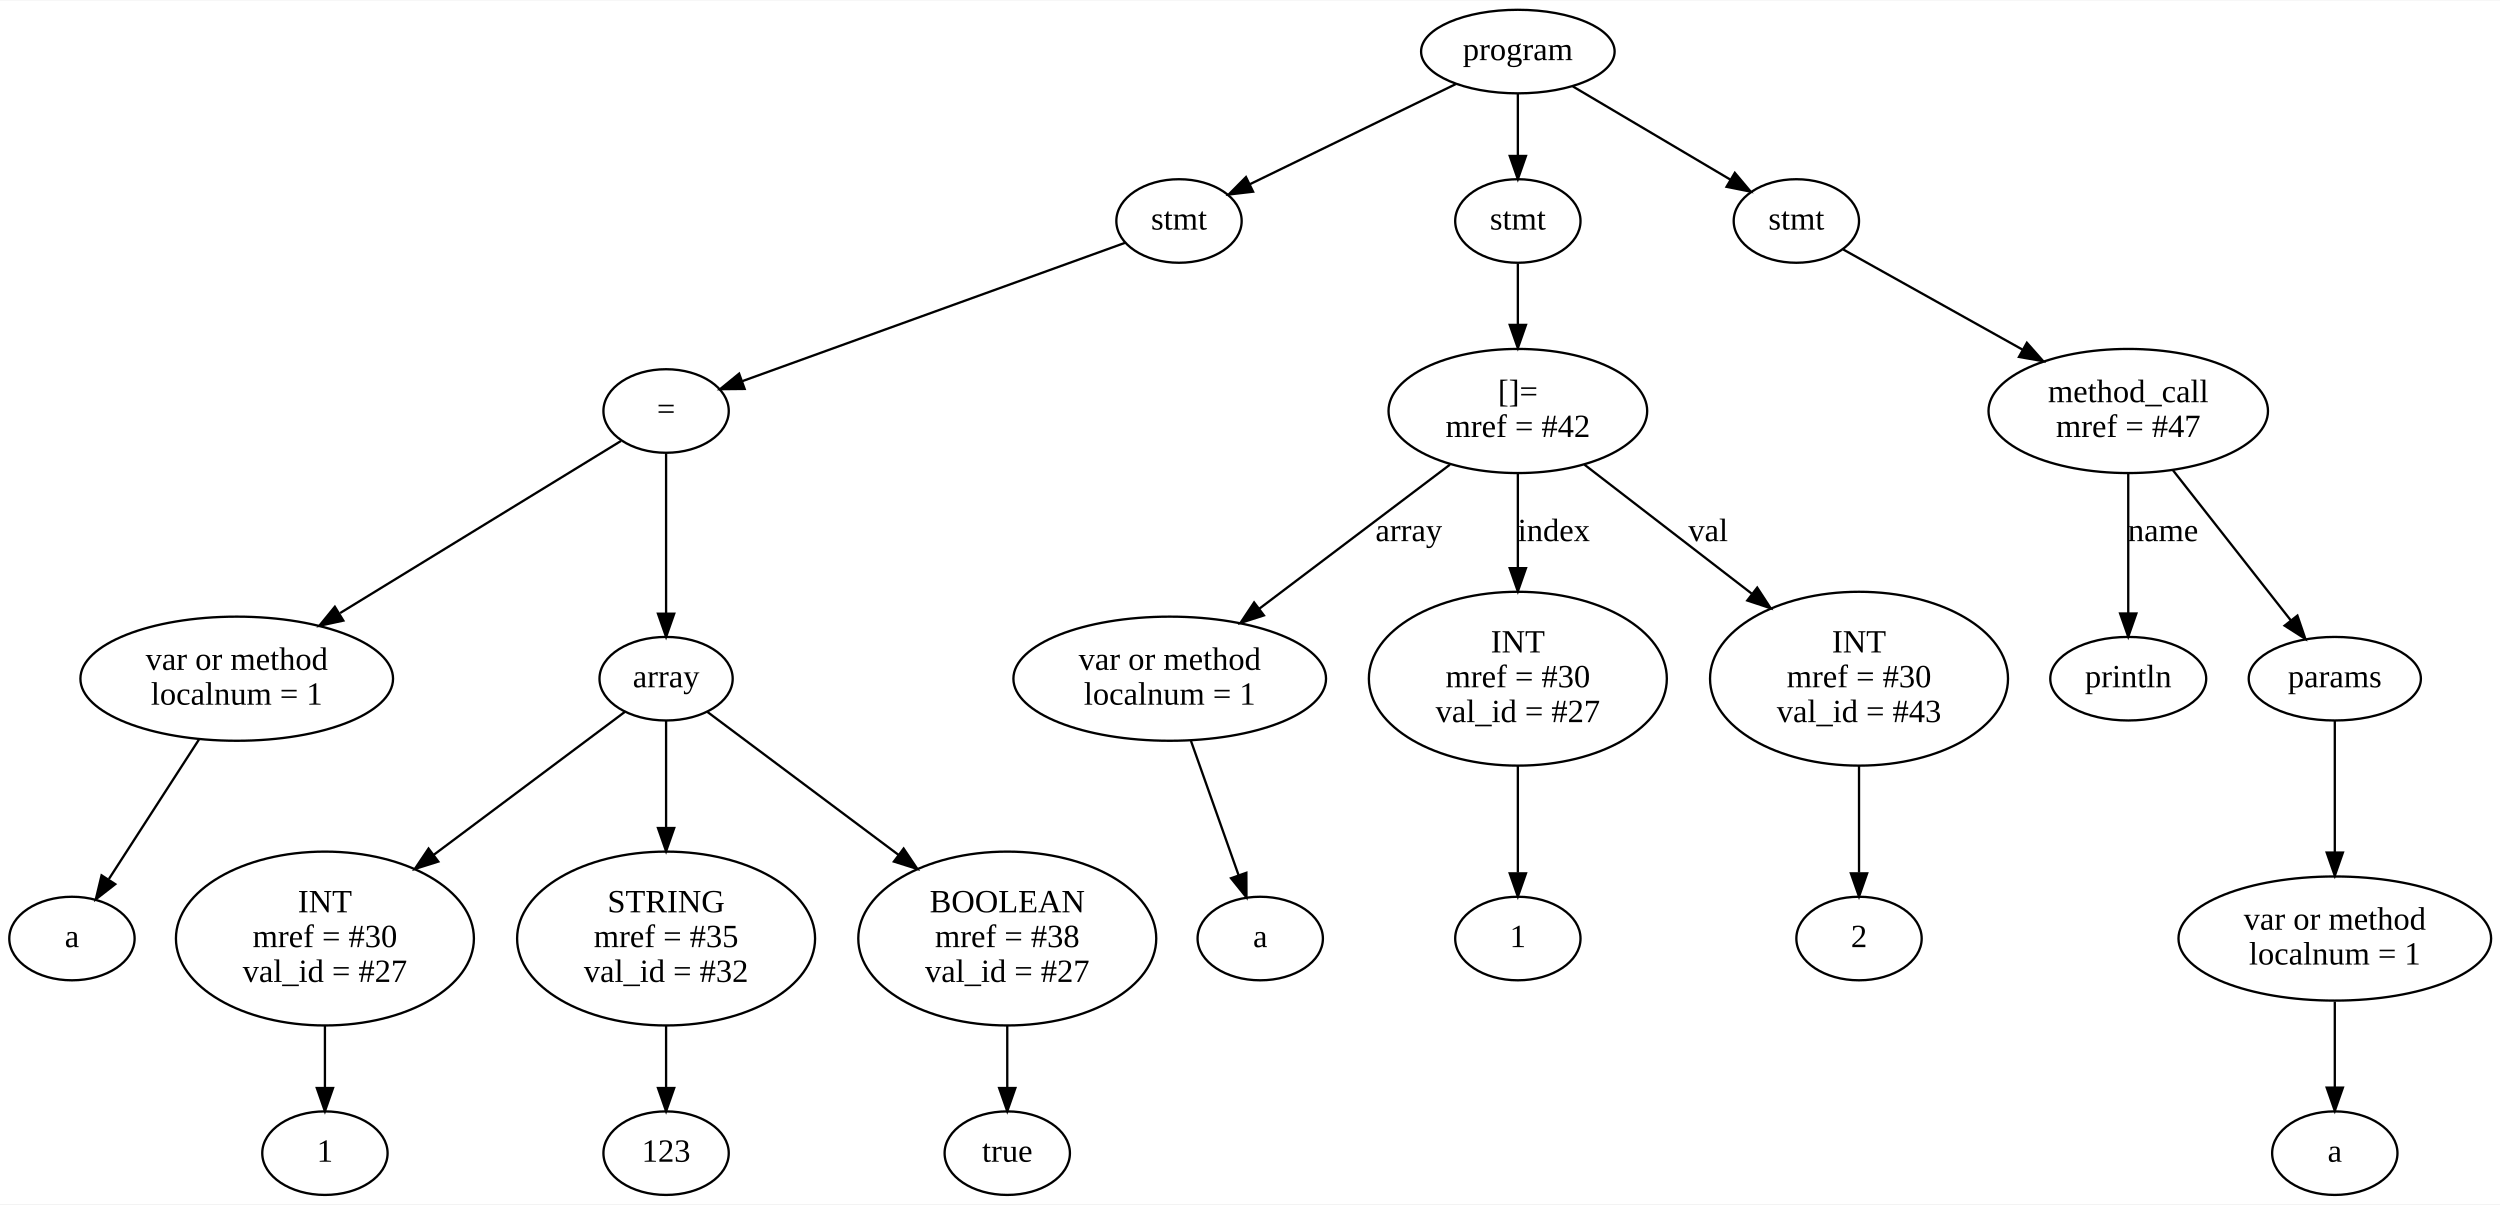
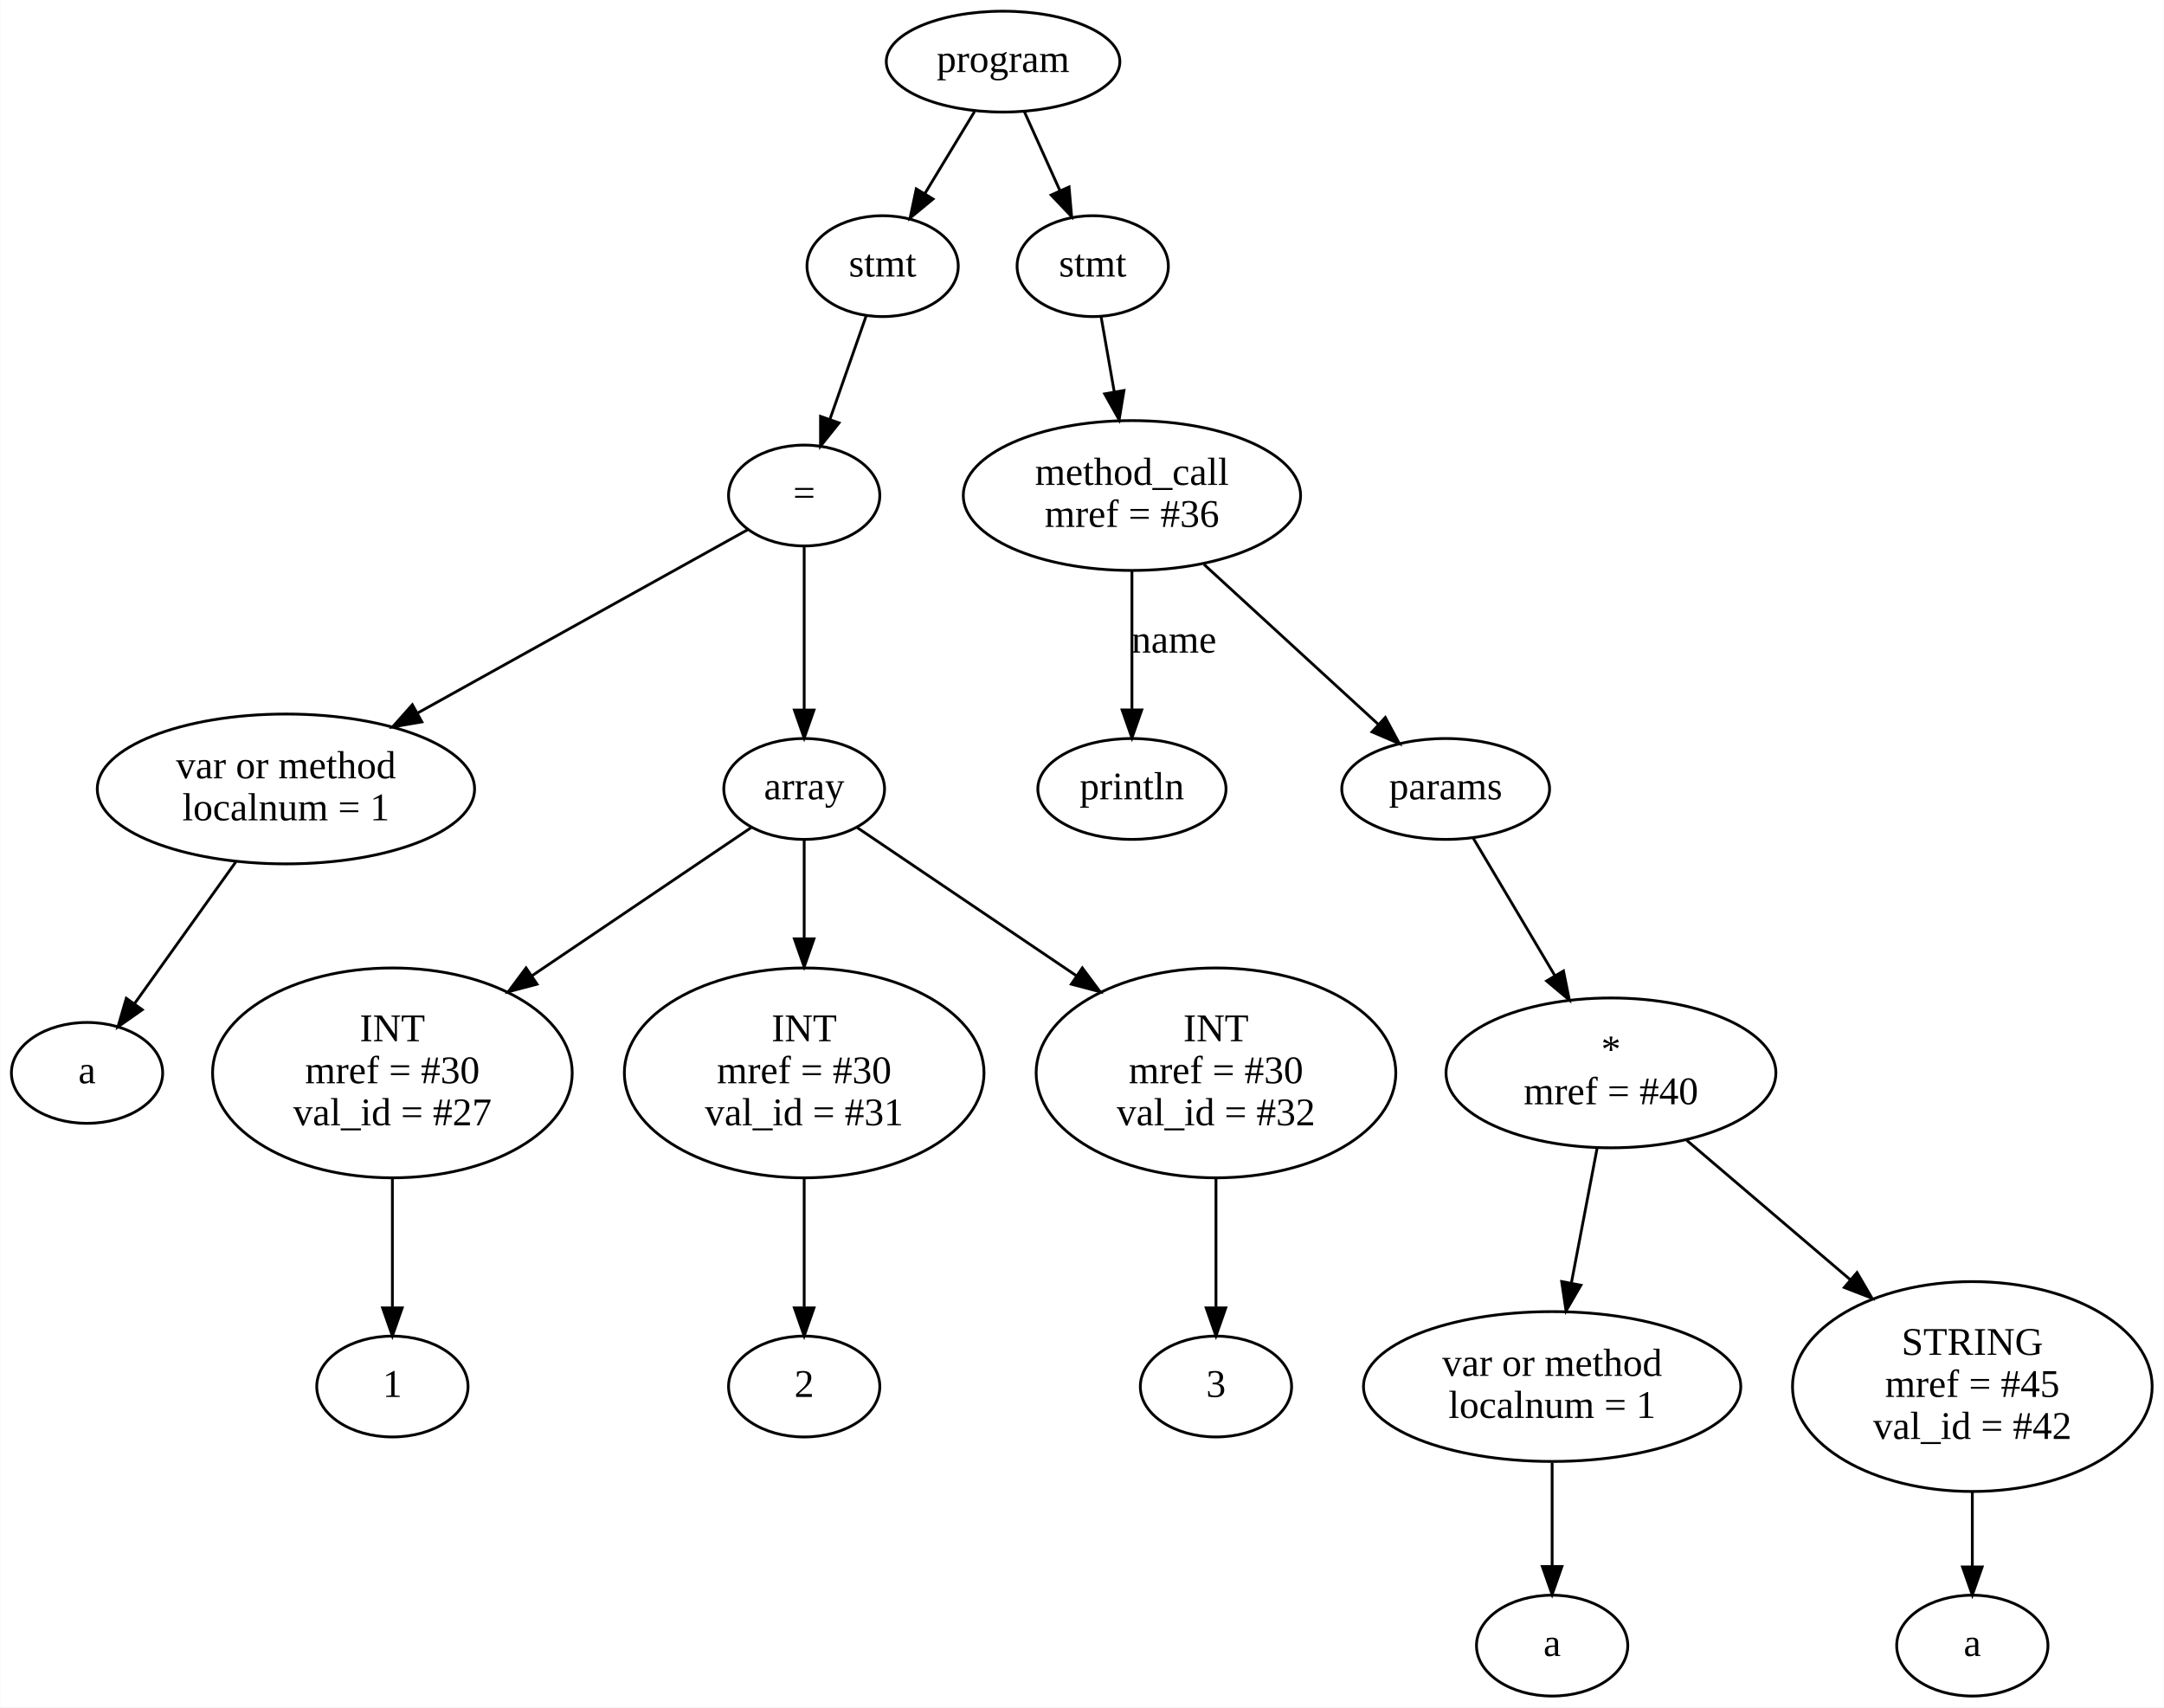
- <svg xmlns="http://www.w3.org/2000/svg" width="1077pt" height="519pt" viewBox="0.00 0.00 1077.18 518.65">
-   <g id="graph0" class="graph" transform="scale(1 1) rotate(0) translate(4 514.647)">
-     <polygon fill="white" stroke="none" points="-4,4 -4,-514.647 1073.18,-514.647 1073.18,4 -4,4" />
+ <svg xmlns="http://www.w3.org/2000/svg" width="772pt" height="609pt" viewBox="0.00 0.00 772.35 609.39">
+   <g id="graph0" class="graph" transform="scale(1 1) rotate(0) translate(4 605.387)">
+     <polygon fill="white" stroke="none" points="-4,4 -4,-605.387 768.347,-605.387 768.347,4 -4,4" />
    <g id="node1" class="node">
-       <ellipse fill="none" stroke="black" cx="650" cy="-492.647" rx="41.693" ry="18" />
-       <text text-anchor="middle" x="650" y="-488.947" font-family="Times New Roman,serif" font-size="14.00">program</text>
+       <ellipse fill="none" stroke="black" cx="354" cy="-583.387" rx="41.693" ry="18" />
+       <text text-anchor="middle" x="354" y="-579.687" font-family="Times New Roman,serif" font-size="14.00">program</text>
    </g>
    <g id="node2" class="node">
-       <ellipse fill="none" stroke="black" cx="504" cy="-419.647" rx="27" ry="18" />
-       <text text-anchor="middle" x="504" y="-415.947" font-family="Times New Roman,serif" font-size="14.00">stmt</text>
+       <ellipse fill="none" stroke="black" cx="311" cy="-510.387" rx="27" ry="18" />
+       <text text-anchor="middle" x="311" y="-506.687" font-family="Times New Roman,serif" font-size="14.00">stmt</text>
    </g>
    <g id="edge11" class="edge">
-       <path fill="none" stroke="black" d="M623.221,-478.624C598.147,-466.43 560.712,-448.226 534.497,-435.478" />
-       <polygon fill="black" stroke="black" points="535.915,-432.275 525.391,-431.049 532.853,-438.57 535.915,-432.275" />
+       <path fill="none" stroke="black" d="M343.81,-565.561C338.54,-556.86 332.003,-546.066 326.154,-536.409" />
+       <polygon fill="black" stroke="black" points="328.995,-534.344 320.821,-527.603 323.008,-537.97 328.995,-534.344" />
    </g>
    <g id="node13" class="node">
-       <ellipse fill="none" stroke="black" cx="650" cy="-419.647" rx="27" ry="18" />
-       <text text-anchor="middle" x="650" y="-415.947" font-family="Times New Roman,serif" font-size="14.00">stmt</text>
+       <ellipse fill="none" stroke="black" cx="386" cy="-510.387" rx="27" ry="18" />
+       <text text-anchor="middle" x="386" y="-506.687" font-family="Times New Roman,serif" font-size="14.00">stmt</text>
+     </g>
+     <g id="edge20" class="edge">
+       <path fill="none" stroke="black" d="M361.584,-565.561C365.369,-557.161 370.034,-546.811 374.269,-537.415" />
+       <polygon fill="black" stroke="black" points="377.553,-538.647 378.471,-528.092 371.171,-535.771 377.553,-538.647" />
+     </g>
+     <g id="node3" class="node">
+       <ellipse fill="none" stroke="black" cx="283" cy="-428.517" rx="27" ry="18" />
+       <text text-anchor="middle" x="283" y="-424.817" font-family="Times New Roman,serif" font-size="14.00">=</text>
+     </g>
+     <g id="edge10" class="edge">
+       <path fill="none" stroke="black" d="M305.062,-492.448C301.325,-481.788 296.424,-467.81 292.192,-455.736" />
+       <polygon fill="black" stroke="black" points="295.445,-454.436 288.834,-446.157 288.839,-456.752 295.445,-454.436" />
+     </g>
+     <g id="node4" class="node">
+       <ellipse fill="none" stroke="black" cx="98" cy="-323.777" rx="67.351" ry="26.741" />
+       <text text-anchor="middle" x="98" y="-327.577" font-family="Times New Roman,serif" font-size="14.00">var or method</text>
+       <text text-anchor="middle" x="98" y="-312.577" font-family="Times New Roman,serif" font-size="14.00"> localnum = 1</text>
+     </g>
+     <g id="edge8" class="edge">
+       <path fill="none" stroke="black" d="M262.85,-416.326C234.759,-400.726 183.003,-371.983 144.952,-350.851" />
+       <polygon fill="black" stroke="black" points="146.525,-347.722 136.083,-345.926 143.126,-353.841 146.525,-347.722" />
+     </g>
+     <g id="node6" class="node">
+       <ellipse fill="none" stroke="black" cx="283" cy="-323.777" rx="28.695" ry="18" />
+       <text text-anchor="middle" x="283" y="-320.077" font-family="Times New Roman,serif" font-size="14.00">array</text>
+     </g>
+     <g id="edge9" class="edge">
+       <path fill="none" stroke="black" d="M283,-410.088C283,-394.2 283,-370.47 283,-352.067" />
+       <polygon fill="black" stroke="black" points="286.5,-351.948 283,-341.948 279.5,-351.948 286.5,-351.948" />
+     </g>
+     <g id="node5" class="node">
+       <ellipse fill="none" stroke="black" cx="27" cy="-222.43" rx="27" ry="18" />
+       <text text-anchor="middle" x="27" y="-218.73" font-family="Times New Roman,serif" font-size="14.00">a</text>
+     </g>
+     <g id="edge1" class="edge">
+       <path fill="none" stroke="black" d="M80.084,-297.707C69.026,-282.235 54.923,-262.502 44.033,-247.264" />
+       <polygon fill="black" stroke="black" points="46.702,-244.979 38.04,-238.878 41.007,-249.049 46.702,-244.979" />
+     </g>
+     <g id="node7" class="node">
+       <ellipse fill="none" stroke="black" cx="136" cy="-222.43" rx="64.194" ry="37.453" />
+       <text text-anchor="middle" x="136" y="-233.73" font-family="Times New Roman,serif" font-size="14.00">INT</text>
+       <text text-anchor="middle" x="136" y="-218.73" font-family="Times New Roman,serif" font-size="14.00"> mref = #30</text>
+       <text text-anchor="middle" x="136" y="-203.73" font-family="Times New Roman,serif" font-size="14.00"> val_id = #27</text>
+     </g>
+     <g id="edge3" class="edge">
+       <path fill="none" stroke="black" d="M264.083,-309.992C244.421,-296.704 212.821,-275.348 185.929,-257.173" />
+       <polygon fill="black" stroke="black" points="187.629,-254.098 177.384,-251.398 183.71,-259.898 187.629,-254.098" />
+     </g>
+     <g id="node9" class="node">
+       <ellipse fill="none" stroke="black" cx="283" cy="-222.43" rx="64.194" ry="37.453" />
+       <text text-anchor="middle" x="283" y="-233.73" font-family="Times New Roman,serif" font-size="14.00">INT</text>
+       <text text-anchor="middle" x="283" y="-218.73" font-family="Times New Roman,serif" font-size="14.00"> mref = #30</text>
+       <text text-anchor="middle" x="283" y="-203.73" font-family="Times New Roman,serif" font-size="14.00"> val_id = #31</text>
+     </g>
+     <g id="edge5" class="edge">
+       <path fill="none" stroke="black" d="M283,-305.472C283,-295.743 283,-283.08 283,-270.626" />
+       <polygon fill="black" stroke="black" points="286.5,-270.282 283,-260.282 279.5,-270.282 286.5,-270.282" />
+     </g>
+     <g id="node11" class="node">
+       <ellipse fill="none" stroke="black" cx="430" cy="-222.43" rx="64.194" ry="37.453" />
+       <text text-anchor="middle" x="430" y="-233.73" font-family="Times New Roman,serif" font-size="14.00">INT</text>
+       <text text-anchor="middle" x="430" y="-218.73" font-family="Times New Roman,serif" font-size="14.00"> mref = #30</text>
+       <text text-anchor="middle" x="430" y="-203.73" font-family="Times New Roman,serif" font-size="14.00"> val_id = #32</text>
+     </g>
+     <g id="edge7" class="edge">
+       <path fill="none" stroke="black" d="M301.917,-309.992C321.579,-296.704 353.179,-275.348 380.071,-257.173" />
+       <polygon fill="black" stroke="black" points="382.29,-259.898 388.616,-251.398 378.371,-254.098 382.29,-259.898" />
+     </g>
+     <g id="node8" class="node">
+       <ellipse fill="none" stroke="black" cx="136" cy="-110.477" rx="27" ry="18" />
+       <text text-anchor="middle" x="136" y="-106.777" font-family="Times New Roman,serif" font-size="14.00">1</text>
+     </g>
+     <g id="edge2" class="edge">
+       <path fill="none" stroke="black" d="M136,-184.817C136,-169.832 136,-152.79 136,-138.908" />
+       <polygon fill="black" stroke="black" points="139.5,-138.551 136,-128.551 132.5,-138.551 139.5,-138.551" />
+     </g>
+     <g id="node10" class="node">
+       <ellipse fill="none" stroke="black" cx="283" cy="-110.477" rx="27" ry="18" />
+       <text text-anchor="middle" x="283" y="-106.777" font-family="Times New Roman,serif" font-size="14.00">2</text>
+     </g>
+     <g id="edge4" class="edge">
+       <path fill="none" stroke="black" d="M283,-184.817C283,-169.832 283,-152.79 283,-138.908" />
+       <polygon fill="black" stroke="black" points="286.5,-138.551 283,-128.551 279.5,-138.551 286.5,-138.551" />
+     </g>
+     <g id="node12" class="node">
+       <ellipse fill="none" stroke="black" cx="430" cy="-110.477" rx="27" ry="18" />
+       <text text-anchor="middle" x="430" y="-106.777" font-family="Times New Roman,serif" font-size="14.00">3</text>
+     </g>
+     <g id="edge6" class="edge">
+       <path fill="none" stroke="black" d="M430,-184.817C430,-169.832 430,-152.79 430,-138.908" />
+       <polygon fill="black" stroke="black" points="433.5,-138.551 430,-128.551 426.5,-138.551 433.5,-138.551" />
+     </g>
+     <g id="node14" class="node">
+       <ellipse fill="none" stroke="black" cx="400" cy="-428.517" rx="60.208" ry="26.741" />
+       <text text-anchor="middle" x="400" y="-432.317" font-family="Times New Roman,serif" font-size="14.00">method_call</text>
+       <text text-anchor="middle" x="400" y="-417.317" font-family="Times New Roman,serif" font-size="14.00"> mref = #36</text>
    </g>
    <g id="edge19" class="edge">
-       <path fill="none" stroke="black" d="M650,-474.46C650,-466.436 650,-456.694 650,-447.716" />
-       <polygon fill="black" stroke="black" points="653.5,-447.676 650,-437.676 646.5,-447.676 653.5,-447.676" />
+       <path fill="none" stroke="black" d="M388.969,-492.448C390.348,-484.58 392.044,-474.904 393.689,-465.52" />
+       <polygon fill="black" stroke="black" points="397.157,-466.006 395.436,-455.552 390.262,-464.797 397.157,-466.006" />
+     </g>
+     <g id="node15" class="node">
+       <ellipse fill="none" stroke="black" cx="400" cy="-323.777" rx="33.595" ry="18" />
+       <text text-anchor="middle" x="400" y="-320.077" font-family="Times New Roman,serif" font-size="14.00">println</text>
+     </g>
+     <g id="edge12" class="edge">
+       <path fill="none" stroke="black" d="M400,-401.591C400,-386.571 400,-367.668 400,-352.373" />
+       <polygon fill="black" stroke="black" points="403.5,-351.98 400,-341.98 396.5,-351.98 403.5,-351.98" />
+       <text text-anchor="middle" x="415" y="-372.447" font-family="Times New Roman,serif" font-size="14.00">name</text>
+     </g>
+     <g id="node16" class="node">
+       <ellipse fill="none" stroke="black" cx="512" cy="-323.777" rx="37.093" ry="18" />
+       <text text-anchor="middle" x="512" y="-320.077" font-family="Times New Roman,serif" font-size="14.00">params</text>
+     </g>
+     <g id="edge13" class="edge">
+       <path fill="none" stroke="black" d="M425.695,-403.946C444.456,-386.736 469.711,-363.569 488.052,-346.745" />
+       <polygon fill="black" stroke="black" points="490.446,-349.298 495.45,-339.959 485.714,-344.139 490.446,-349.298" />
+     </g>
+     <g id="node17" class="node">
+       <ellipse fill="none" stroke="black" cx="571" cy="-222.43" rx="58.88" ry="26.741" />
+       <text text-anchor="middle" x="571" y="-226.23" font-family="Times New Roman,serif" font-size="14.00">*</text>
+       <text text-anchor="middle" x="571" y="-211.23" font-family="Times New Roman,serif" font-size="14.00"> mref = #40</text>
+     </g>
+     <g id="edge18" class="edge">
+       <path fill="none" stroke="black" d="M521.743,-306.372C529.641,-293.072 541.036,-273.885 550.877,-257.314" />
+       <polygon fill="black" stroke="black" points="554.055,-258.816 556.152,-248.431 548.037,-255.242 554.055,-258.816" />
+     </g>
+     <g id="node18" class="node">
+       <ellipse fill="none" stroke="black" cx="550" cy="-110.477" rx="67.351" ry="26.741" />
+       <text text-anchor="middle" x="550" y="-114.277" font-family="Times New Roman,serif" font-size="14.00">var or method</text>
+       <text text-anchor="middle" x="550" y="-99.277" font-family="Times New Roman,serif" font-size="14.00"> localnum = 1</text>
+     </g>
+     <g id="edge16" class="edge">
+       <path fill="none" stroke="black" d="M566.076,-195.651C563.332,-181.28 559.871,-163.159 556.864,-147.415" />
+       <polygon fill="black" stroke="black" points="560.279,-146.641 554.965,-137.475 553.404,-147.954 560.279,-146.641" />
+     </g>
+     <g id="node20" class="node">
+       <ellipse fill="none" stroke="black" cx="700" cy="-110.477" rx="64.194" ry="37.453" />
+       <text text-anchor="middle" x="700" y="-121.777" font-family="Times New Roman,serif" font-size="14.00">STRING</text>
+       <text text-anchor="middle" x="700" y="-106.777" font-family="Times New Roman,serif" font-size="14.00"> mref = #45</text>
+       <text text-anchor="middle" x="700" y="-91.777" font-family="Times New Roman,serif" font-size="14.00"> val_id = #42</text>
+     </g>
+     <g id="edge17" class="edge">
+       <path fill="none" stroke="black" d="M598.043,-198.38C614.926,-183.99 637.048,-165.134 656.37,-148.665" />
+       <polygon fill="black" stroke="black" points="658.836,-151.162 664.176,-142.011 654.295,-145.834 658.836,-151.162" />
+     </g>
+     <g id="node19" class="node">
+       <ellipse fill="none" stroke="black" cx="550" cy="-18" rx="27" ry="18" />
+       <text text-anchor="middle" x="550" y="-14.3" font-family="Times New Roman,serif" font-size="14.00">a</text>
+     </g>
+     <g id="edge14" class="edge">
+       <path fill="none" stroke="black" d="M550,-83.307C550,-71.719 550,-58.088 550,-46.365" />
+       <polygon fill="black" stroke="black" points="553.5,-46.249 550,-36.249 546.5,-46.249 553.5,-46.249" />
    </g>
    <g id="node21" class="node">
-       <ellipse fill="none" stroke="black" cx="770" cy="-419.647" rx="27" ry="18" />
-       <text text-anchor="middle" x="770" y="-415.947" font-family="Times New Roman,serif" font-size="14.00">stmt</text>
-     </g>
-     <g id="edge25" class="edge">
-       <path fill="none" stroke="black" d="M673.708,-477.619C693.224,-466.073 720.945,-449.671 741.636,-437.429" />
-       <polygon fill="black" stroke="black" points="743.486,-440.401 750.31,-432.296 739.922,-434.376 743.486,-440.401" />
-     </g>
-     <g id="node3" class="node">
-       <ellipse fill="none" stroke="black" cx="283" cy="-337.777" rx="27" ry="18" />
-       <text text-anchor="middle" x="283" y="-334.077" font-family="Times New Roman,serif" font-size="14.00">=</text>
-     </g>
-     <g id="edge10" class="edge">
-       <path fill="none" stroke="black" d="M480.767,-410.25C441.306,-395.989 361.081,-366.996 315.876,-350.658" />
-       <polygon fill="black" stroke="black" points="316.848,-347.288 306.253,-347.181 314.469,-353.871 316.848,-347.288" />
-     </g>
-     <g id="node4" class="node">
-       <ellipse fill="none" stroke="black" cx="98" cy="-222.43" rx="67.351" ry="26.741" />
-       <text text-anchor="middle" x="98" y="-226.23" font-family="Times New Roman,serif" font-size="14.00">var or method</text>
-       <text text-anchor="middle" x="98" y="-211.23" font-family="Times New Roman,serif" font-size="14.00"> localnum = 1</text>
-     </g>
-     <g id="edge8" class="edge">
-       <path fill="none" stroke="black" d="M263.551,-324.861C235.038,-307.391 181.098,-274.343 142.535,-250.716" />
-       <polygon fill="black" stroke="black" points="143.933,-247.468 133.577,-245.228 140.276,-253.436 143.933,-247.468" />
-     </g>
-     <g id="node6" class="node">
-       <ellipse fill="none" stroke="black" cx="283" cy="-222.43" rx="28.695" ry="18" />
-       <text text-anchor="middle" x="283" y="-218.73" font-family="Times New Roman,serif" font-size="14.00">array</text>
-     </g>
-     <g id="edge9" class="edge">
-       <path fill="none" stroke="black" d="M283,-319.562C283,-301.231 283,-271.966 283,-250.536" />
-       <polygon fill="black" stroke="black" points="286.5,-250.435 283,-240.436 279.5,-250.436 286.5,-250.435" />
-     </g>
-     <g id="node5" class="node">
-       <ellipse fill="none" stroke="black" cx="27" cy="-110.477" rx="27" ry="18" />
-       <text text-anchor="middle" x="27" y="-106.777" font-family="Times New Roman,serif" font-size="14.00">a</text>
-     </g>
-     <g id="edge1" class="edge">
-       <path fill="none" stroke="black" d="M81.711,-196.204C70.067,-178.171 54.476,-154.027 42.917,-136.126" />
-       <polygon fill="black" stroke="black" points="45.647,-133.902 37.282,-127.4 39.766,-137.699 45.647,-133.902" />
-     </g>
-     <g id="node7" class="node">
-       <ellipse fill="none" stroke="black" cx="136" cy="-110.477" rx="64.194" ry="37.453" />
-       <text text-anchor="middle" x="136" y="-121.777" font-family="Times New Roman,serif" font-size="14.00">INT</text>
-       <text text-anchor="middle" x="136" y="-106.777" font-family="Times New Roman,serif" font-size="14.00"> mref = #30</text>
-       <text text-anchor="middle" x="136" y="-91.777" font-family="Times New Roman,serif" font-size="14.00"> val_id = #27</text>
-     </g>
-     <g id="edge3" class="edge">
-       <path fill="none" stroke="black" d="M265.268,-208.167C244.974,-192.987 210.918,-167.514 182.856,-146.524" />
-       <polygon fill="black" stroke="black" points="184.844,-143.64 174.74,-140.453 180.651,-149.246 184.844,-143.64" />
-     </g>
-     <g id="node9" class="node">
-       <ellipse fill="none" stroke="black" cx="283" cy="-110.477" rx="64.194" ry="37.453" />
-       <text text-anchor="middle" x="283" y="-121.777" font-family="Times New Roman,serif" font-size="14.00">STRING</text>
-       <text text-anchor="middle" x="283" y="-106.777" font-family="Times New Roman,serif" font-size="14.00"> mref = #35</text>
-       <text text-anchor="middle" x="283" y="-91.777" font-family="Times New Roman,serif" font-size="14.00"> val_id = #32</text>
-     </g>
-     <g id="edge5" class="edge">
-       <path fill="none" stroke="black" d="M283,-204.25C283,-191.845 283,-174.465 283,-158.097" />
-       <polygon fill="black" stroke="black" points="286.5,-158.089 283,-148.09 279.5,-158.09 286.5,-158.089" />
-     </g>
-     <g id="node11" class="node">
-       <ellipse fill="none" stroke="black" cx="430" cy="-110.477" rx="64.194" ry="37.453" />
-       <text text-anchor="middle" x="430" y="-121.777" font-family="Times New Roman,serif" font-size="14.00">BOOLEAN</text>
-       <text text-anchor="middle" x="430" y="-106.777" font-family="Times New Roman,serif" font-size="14.00"> mref = #38</text>
-       <text text-anchor="middle" x="430" y="-91.777" font-family="Times New Roman,serif" font-size="14.00"> val_id = #27</text>
-     </g>
-     <g id="edge7" class="edge">
-       <path fill="none" stroke="black" d="M300.732,-208.167C321.026,-192.987 355.082,-167.514 383.144,-146.524" />
-       <polygon fill="black" stroke="black" points="385.349,-149.246 391.26,-140.453 381.156,-143.64 385.349,-149.246" />
-     </g>
-     <g id="node8" class="node">
-       <ellipse fill="none" stroke="black" cx="136" cy="-18" rx="27" ry="18" />
-       <text text-anchor="middle" x="136" y="-14.3" font-family="Times New Roman,serif" font-size="14.00">1</text>
-     </g>
-     <g id="edge2" class="edge">
-       <path fill="none" stroke="black" d="M136,-72.937C136,-63.971 136,-54.532 136,-46.1" />
-       <polygon fill="black" stroke="black" points="139.5,-46.069 136,-36.069 132.5,-46.069 139.5,-46.069" />
-     </g>
-     <g id="node10" class="node">
-       <ellipse fill="none" stroke="black" cx="283" cy="-18" rx="27" ry="18" />
-       <text text-anchor="middle" x="283" y="-14.3" font-family="Times New Roman,serif" font-size="14.00">123</text>
-     </g>
-     <g id="edge4" class="edge">
-       <path fill="none" stroke="black" d="M283,-72.937C283,-63.971 283,-54.532 283,-46.1" />
-       <polygon fill="black" stroke="black" points="286.5,-46.069 283,-36.069 279.5,-46.069 286.5,-46.069" />
-     </g>
-     <g id="node12" class="node">
-       <ellipse fill="none" stroke="black" cx="430" cy="-18" rx="27" ry="18" />
-       <text text-anchor="middle" x="430" y="-14.3" font-family="Times New Roman,serif" font-size="14.00">true</text>
-     </g>
-     <g id="edge6" class="edge">
-       <path fill="none" stroke="black" d="M430,-72.937C430,-63.971 430,-54.532 430,-46.1" />
-       <polygon fill="black" stroke="black" points="433.5,-46.069 430,-36.069 426.5,-46.069 433.5,-46.069" />
-     </g>
-     <g id="node14" class="node">
-       <ellipse fill="none" stroke="black" cx="650" cy="-337.777" rx="55.723" ry="26.741" />
-       <text text-anchor="middle" x="650" y="-341.577" font-family="Times New Roman,serif" font-size="14.00">[]=</text>
-       <text text-anchor="middle" x="650" y="-326.577" font-family="Times New Roman,serif" font-size="14.00">mref = #42</text>
-     </g>
-     <g id="edge18" class="edge">
-       <path fill="none" stroke="black" d="M650,-401.316C650,-393.583 650,-384.163 650,-375.005" />
-       <polygon fill="black" stroke="black" points="653.5,-374.881 650,-364.881 646.5,-374.881 653.5,-374.881" />
-     </g>
-     <g id="node15" class="node">
-       <ellipse fill="none" stroke="black" cx="500" cy="-222.43" rx="67.351" ry="26.741" />
-       <text text-anchor="middle" x="500" y="-226.23" font-family="Times New Roman,serif" font-size="14.00">var or method</text>
-       <text text-anchor="middle" x="500" y="-211.23" font-family="Times New Roman,serif" font-size="14.00"> localnum = 1</text>
-     </g>
-     <g id="edge13" class="edge">
-       <path fill="none" stroke="black" d="M620.722,-314.653C597.258,-296.922 564.138,-271.895 538.522,-252.539" />
-       <polygon fill="black" stroke="black" points="540.579,-249.707 530.491,-246.47 536.359,-255.292 540.579,-249.707" />
-       <text text-anchor="middle" x="603" y="-281.707" font-family="Times New Roman,serif" font-size="14.00">array</text>
-     </g>
-     <g id="node17" class="node">
-       <ellipse fill="none" stroke="black" cx="650" cy="-222.43" rx="64.194" ry="37.453" />
-       <text text-anchor="middle" x="650" y="-233.73" font-family="Times New Roman,serif" font-size="14.00">INT</text>
-       <text text-anchor="middle" x="650" y="-218.73" font-family="Times New Roman,serif" font-size="14.00"> mref = #30</text>
-       <text text-anchor="middle" x="650" y="-203.73" font-family="Times New Roman,serif" font-size="14.00"> val_id = #27</text>
+       <ellipse fill="none" stroke="black" cx="700" cy="-18" rx="27" ry="18" />
+       <text text-anchor="middle" x="700" y="-14.3" font-family="Times New Roman,serif" font-size="14.00">a</text>
    </g>
    <g id="edge15" class="edge">
-       <path fill="none" stroke="black" d="M650,-310.773C650,-298.794 650,-284.198 650,-270.395" />
-       <polygon fill="black" stroke="black" points="653.5,-270.051 650,-260.051 646.5,-270.051 653.5,-270.051" />
-       <text text-anchor="middle" x="665.5" y="-281.707" font-family="Times New Roman,serif" font-size="14.00">index</text>
-     </g>
-     <g id="node19" class="node">
-       <ellipse fill="none" stroke="black" cx="797" cy="-222.43" rx="64.194" ry="37.453" />
-       <text text-anchor="middle" x="797" y="-233.73" font-family="Times New Roman,serif" font-size="14.00">INT</text>
-       <text text-anchor="middle" x="797" y="-218.73" font-family="Times New Roman,serif" font-size="14.00"> mref = #30</text>
-       <text text-anchor="middle" x="797" y="-203.73" font-family="Times New Roman,serif" font-size="14.00"> val_id = #43</text>
-     </g>
-     <g id="edge17" class="edge">
-       <path fill="none" stroke="black" d="M678.692,-314.653C699.171,-298.862 727.155,-277.285 750.766,-259.08" />
-       <polygon fill="black" stroke="black" points="753.133,-261.674 758.915,-252.796 748.859,-256.13 753.133,-261.674" />
-       <text text-anchor="middle" x="732" y="-281.707" font-family="Times New Roman,serif" font-size="14.00">val</text>
-     </g>
-     <g id="node16" class="node">
-       <ellipse fill="none" stroke="black" cx="539" cy="-110.477" rx="27" ry="18" />
-       <text text-anchor="middle" x="539" y="-106.777" font-family="Times New Roman,serif" font-size="14.00">a</text>
-     </g>
-     <g id="edge12" class="edge">
-       <path fill="none" stroke="black" d="M509.144,-195.651C515.317,-178.247 523.441,-155.344 529.655,-137.822" />
-       <polygon fill="black" stroke="black" points="533.02,-138.805 533.065,-128.21 526.423,-136.465 533.02,-138.805" />
-     </g>
-     <g id="node18" class="node">
-       <ellipse fill="none" stroke="black" cx="650" cy="-110.477" rx="27" ry="18" />
-       <text text-anchor="middle" x="650" y="-106.777" font-family="Times New Roman,serif" font-size="14.00">1</text>
-     </g>
-     <g id="edge14" class="edge">
-       <path fill="none" stroke="black" d="M650,-184.817C650,-169.832 650,-152.79 650,-138.908" />
-       <polygon fill="black" stroke="black" points="653.5,-138.551 650,-128.551 646.5,-138.551 653.5,-138.551" />
-     </g>
-     <g id="node20" class="node">
-       <ellipse fill="none" stroke="black" cx="797" cy="-110.477" rx="27" ry="18" />
-       <text text-anchor="middle" x="797" y="-106.777" font-family="Times New Roman,serif" font-size="14.00">2</text>
-     </g>
-     <g id="edge16" class="edge">
-       <path fill="none" stroke="black" d="M797,-184.817C797,-169.832 797,-152.79 797,-138.908" />
-       <polygon fill="black" stroke="black" points="800.5,-138.551 797,-128.551 793.5,-138.551 800.5,-138.551" />
-     </g>
-     <g id="node22" class="node">
-       <ellipse fill="none" stroke="black" cx="913" cy="-337.777" rx="60.208" ry="26.741" />
-       <text text-anchor="middle" x="913" y="-341.577" font-family="Times New Roman,serif" font-size="14.00">method_call</text>
-       <text text-anchor="middle" x="913" y="-326.577" font-family="Times New Roman,serif" font-size="14.00"> mref = #47</text>
-     </g>
-     <g id="edge24" class="edge">
-       <path fill="none" stroke="black" d="M790.185,-407.373C810.157,-396.218 841.419,-378.757 867.403,-364.244" />
-       <polygon fill="black" stroke="black" points="869.323,-367.181 876.347,-359.249 865.909,-361.069 869.323,-367.181" />
-     </g>
-     <g id="node23" class="node">
-       <ellipse fill="none" stroke="black" cx="913" cy="-222.43" rx="33.595" ry="18" />
-       <text text-anchor="middle" x="913" y="-218.73" font-family="Times New Roman,serif" font-size="14.00">println</text>
-     </g>
-     <g id="edge20" class="edge">
-       <path fill="none" stroke="black" d="M913,-310.773C913,-292.743 913,-268.787 913,-250.524" />
-       <polygon fill="black" stroke="black" points="916.5,-250.517 913,-240.517 909.5,-250.517 916.5,-250.517" />
-       <text text-anchor="middle" x="928" y="-281.707" font-family="Times New Roman,serif" font-size="14.00">name</text>
-     </g>
-     <g id="node24" class="node">
-       <ellipse fill="none" stroke="black" cx="1002" cy="-222.43" rx="37.093" ry="18" />
-       <text text-anchor="middle" x="1002" y="-218.73" font-family="Times New Roman,serif" font-size="14.00">params</text>
-     </g>
-     <g id="edge21" class="edge">
-       <path fill="none" stroke="black" d="M932.312,-312.182C947.364,-293.012 968.15,-266.54 983.097,-247.504" />
-       <polygon fill="black" stroke="black" points="985.889,-249.616 989.312,-239.589 980.383,-245.293 985.889,-249.616" />
-     </g>
-     <g id="node25" class="node">
-       <ellipse fill="none" stroke="black" cx="1002" cy="-110.477" rx="67.351" ry="26.741" />
-       <text text-anchor="middle" x="1002" y="-114.277" font-family="Times New Roman,serif" font-size="14.00">var or method</text>
-       <text text-anchor="middle" x="1002" y="-99.277" font-family="Times New Roman,serif" font-size="14.00"> localnum = 1</text>
-     </g>
-     <g id="edge23" class="edge">
-       <path fill="none" stroke="black" d="M1002,-204.25C1002,-189.165 1002,-166.722 1002,-147.689" />
-       <polygon fill="black" stroke="black" points="1005.5,-147.534 1002,-137.534 998.5,-147.534 1005.5,-147.534" />
-     </g>
-     <g id="node26" class="node">
-       <ellipse fill="none" stroke="black" cx="1002" cy="-18" rx="27" ry="18" />
-       <text text-anchor="middle" x="1002" y="-14.3" font-family="Times New Roman,serif" font-size="14.00">a</text>
-     </g>
-     <g id="edge22" class="edge">
-       <path fill="none" stroke="black" d="M1002,-83.307C1002,-71.719 1002,-58.088 1002,-46.365" />
-       <polygon fill="black" stroke="black" points="1005.5,-46.249 1002,-36.249 998.5,-46.249 1005.5,-46.249" />
+       <path fill="none" stroke="black" d="M700,-72.937C700,-63.971 700,-54.532 700,-46.1" />
+       <polygon fill="black" stroke="black" points="703.5,-46.069 700,-36.069 696.5,-46.069 703.5,-46.069" />
    </g>
  </g>
</svg>
